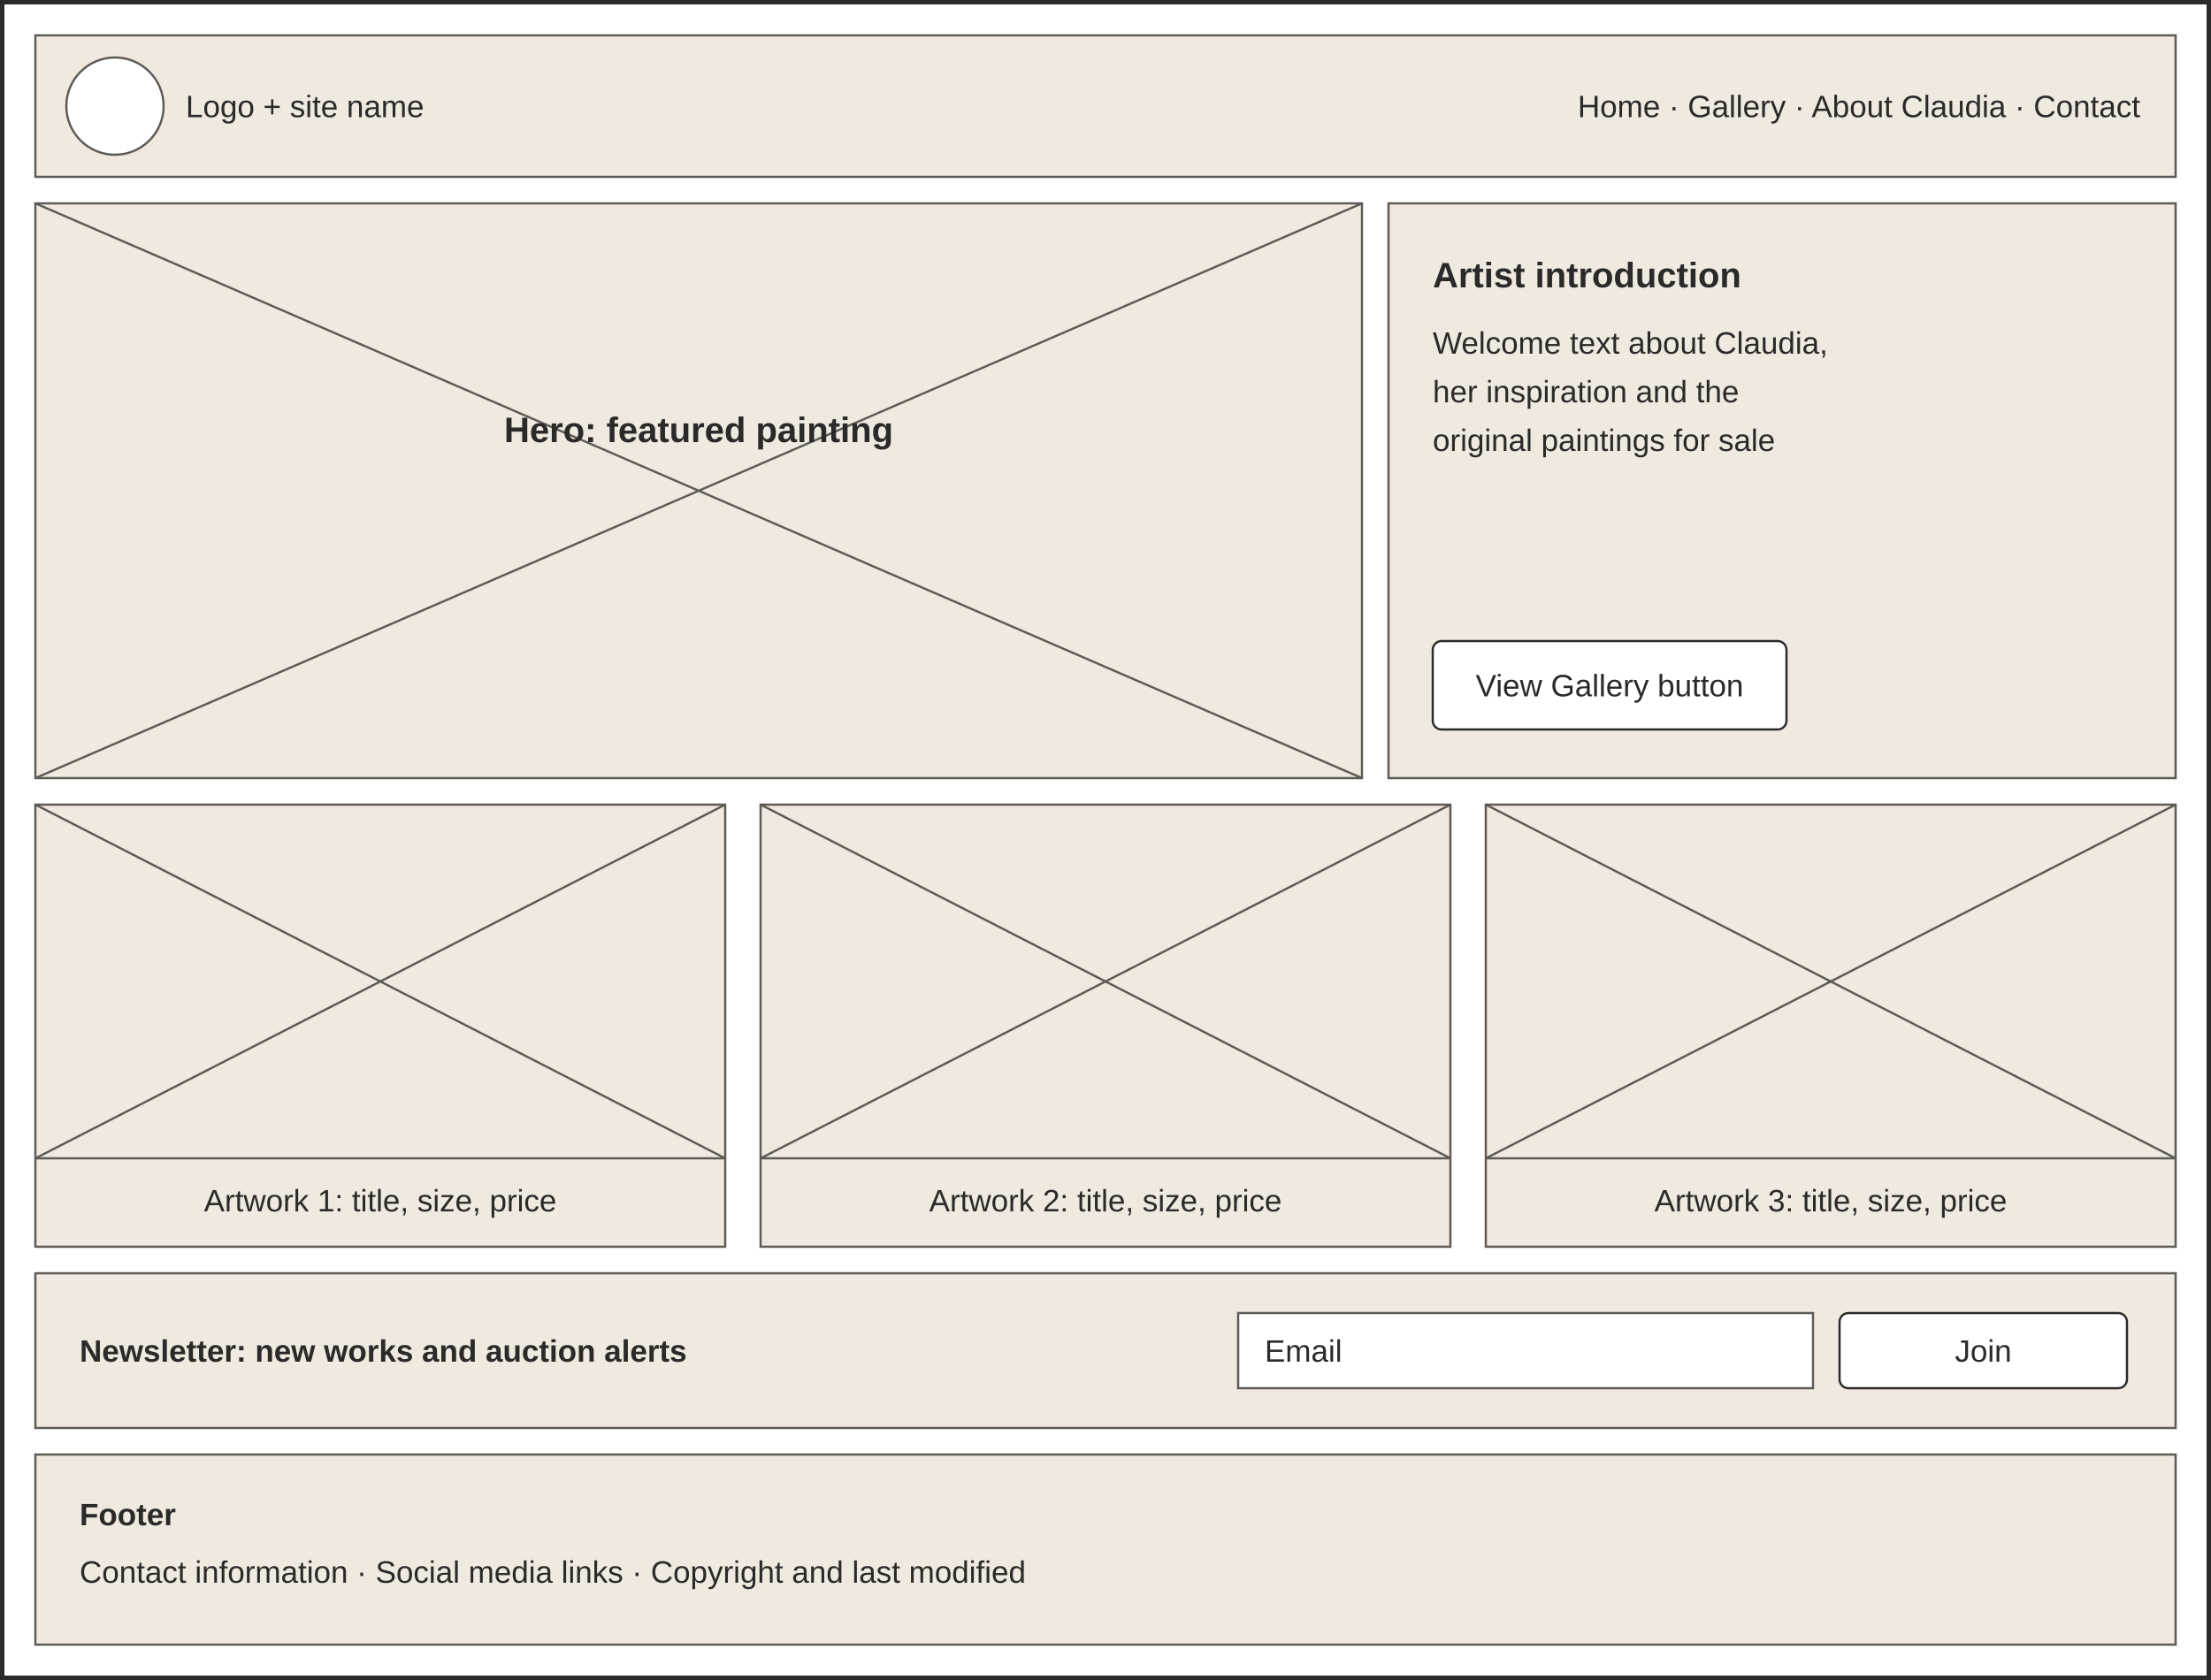
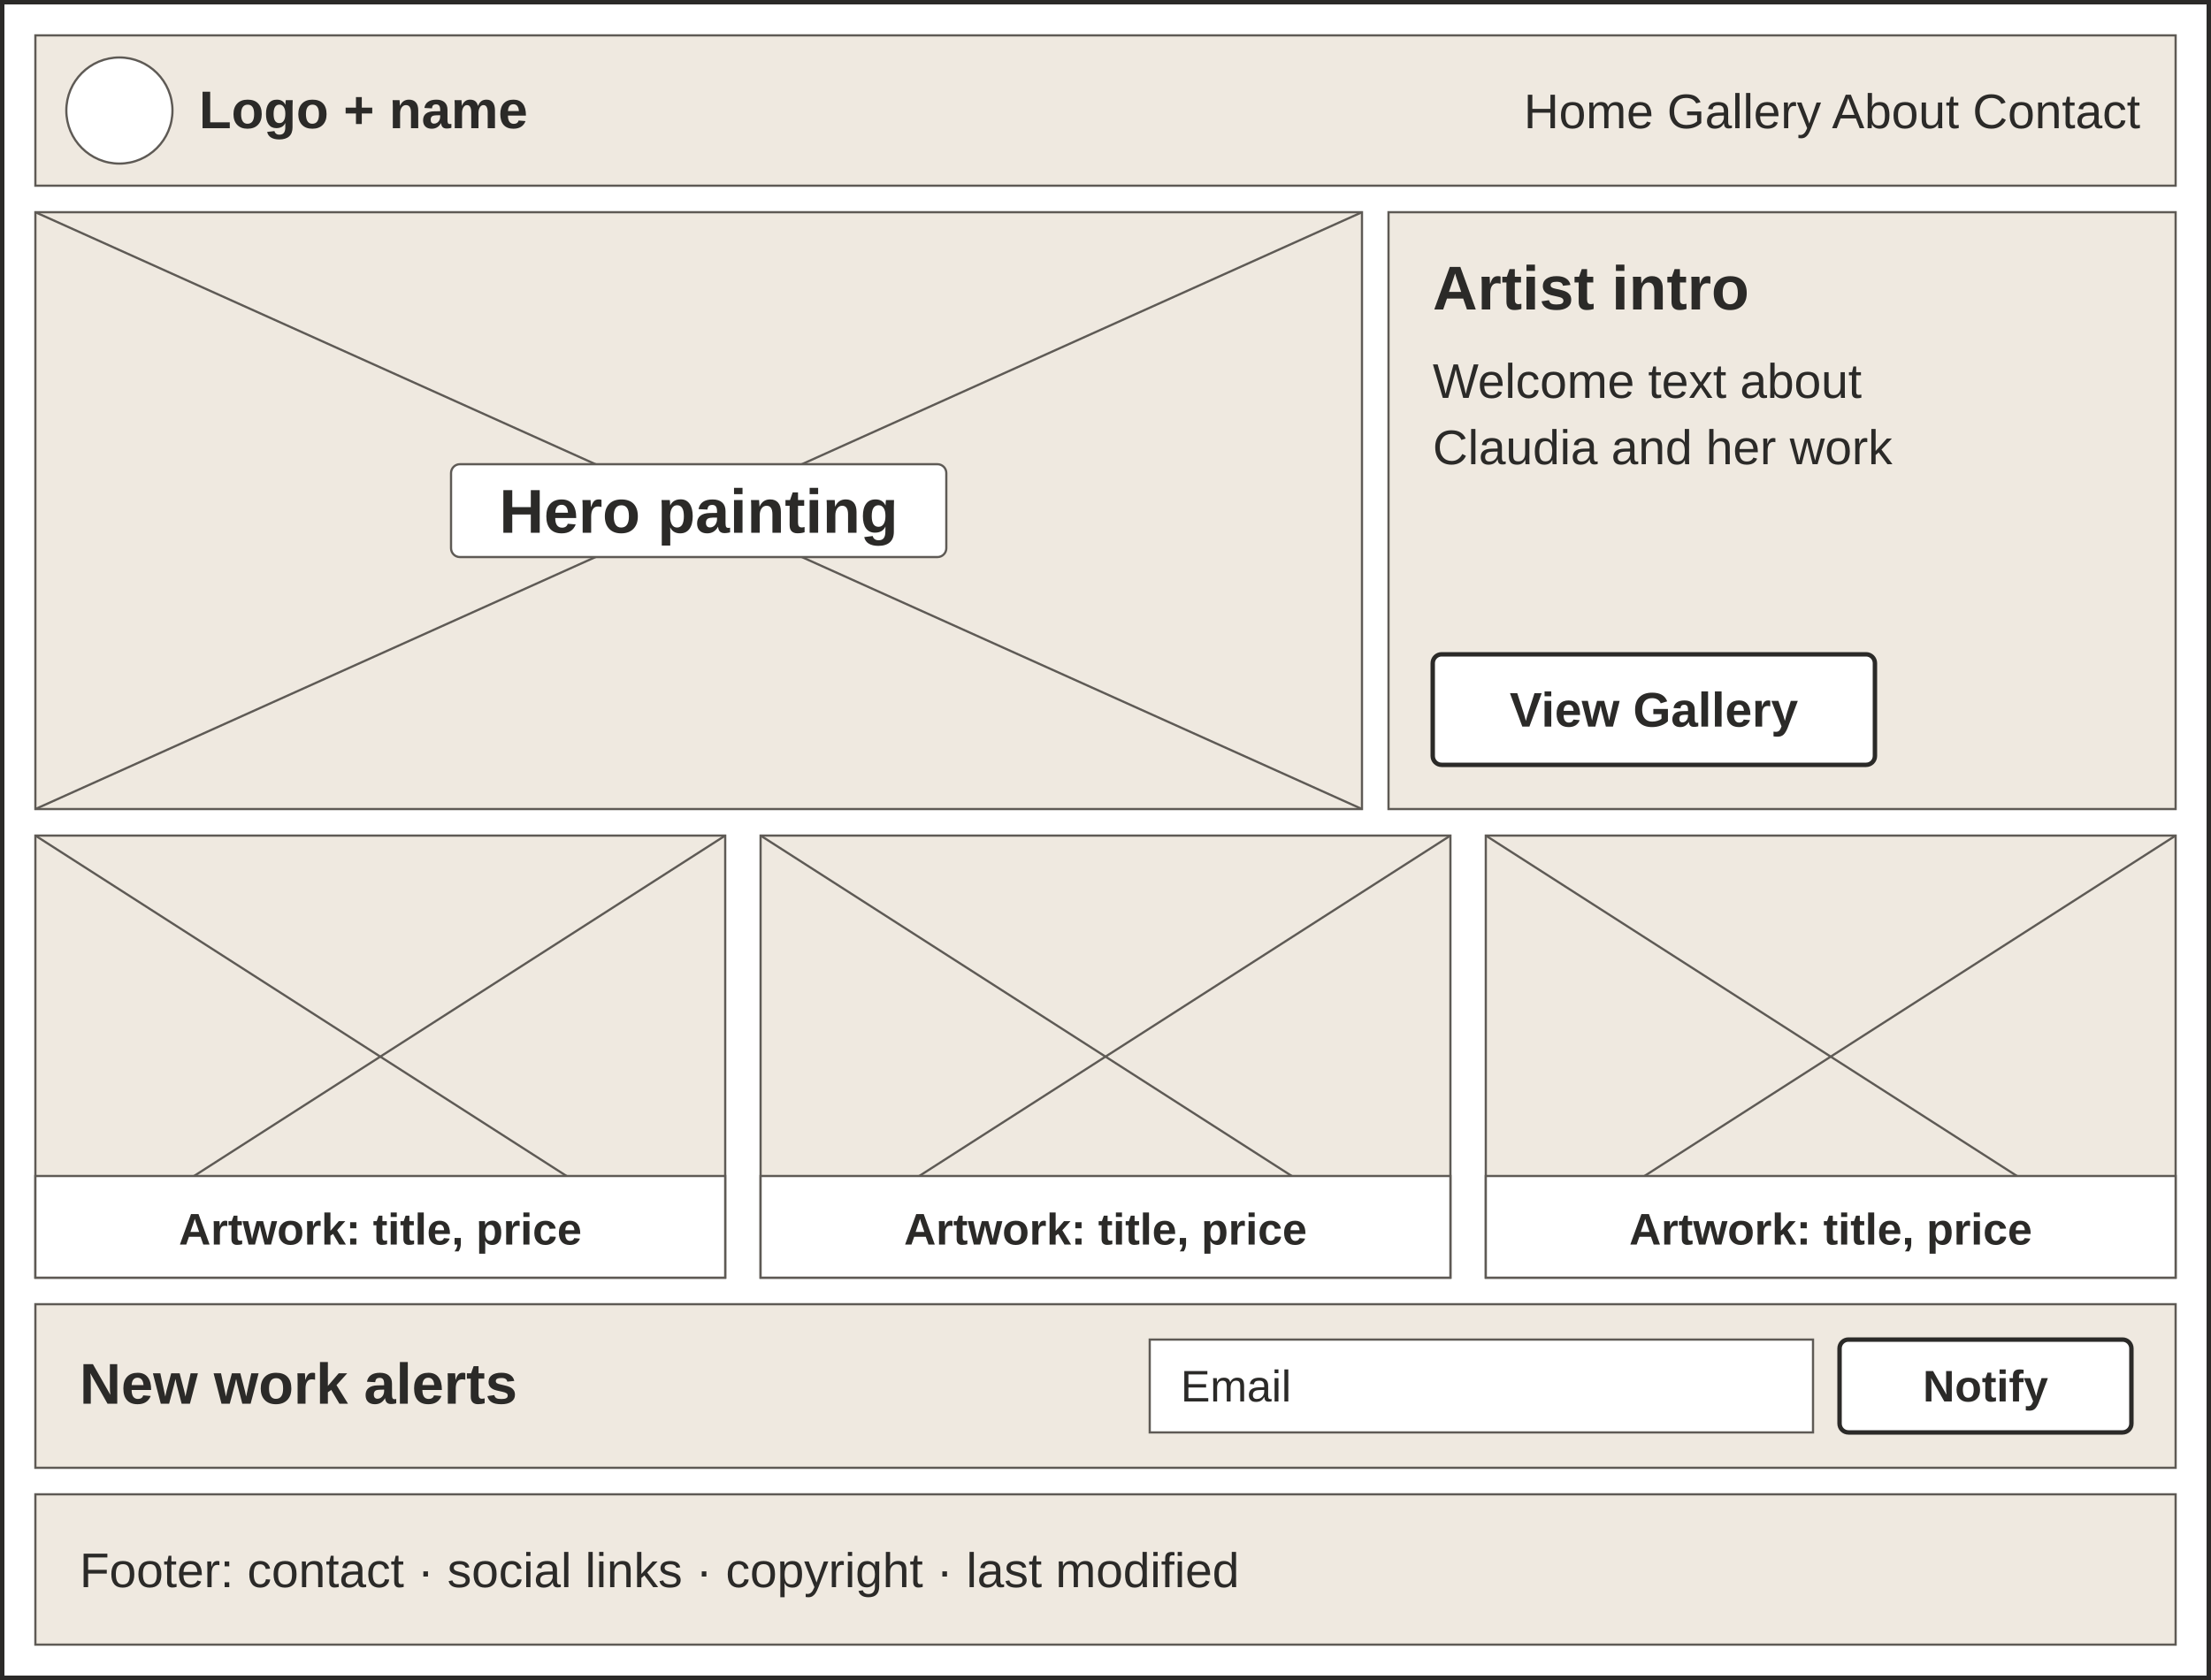
- <svg xmlns="http://www.w3.org/2000/svg" viewBox="0 0 1000 760" width="1000" height="760" font-family="Arial, Helvetica, sans-serif" font-size="14">
+ <svg xmlns="http://www.w3.org/2000/svg" viewBox="0 0 1000 760" width="1000" height="760" font-family="Arial, Helvetica, sans-serif" fill="#2B2A28">
  <rect x="1" y="1" width="998" height="758" fill="#FFFFFF" stroke="#2B2A28" stroke-width="2" />
-   <g fill="#EFE9E0" stroke="#5E5A55">
-     <rect x="16" y="16" width="968" height="64" />
-     <rect x="16" y="92" width="600" height="260" />
-     <rect x="628" y="92" width="356" height="260" />
-     <rect x="16" y="364" width="312" height="200" />
-     <rect x="344" y="364" width="312" height="200" />
-     <rect x="672" y="364" width="312" height="200" />
-     <rect x="16" y="576" width="968" height="70" />
-     <rect x="16" y="658" width="968" height="86" />
-   </g>
-   <circle cx="52" cy="48" r="22" fill="#FFFFFF" stroke="#5E5A55" />
-   <line x1="16" y1="92" x2="616" y2="352" stroke="#5E5A55" />
-   <line x1="616" y1="92" x2="16" y2="352" stroke="#5E5A55" />
-   <g stroke="#5E5A55">
-     <line x1="16" y1="364" x2="328" y2="524" />
-     <line x1="328" y1="364" x2="16" y2="524" />
-     <line x1="344" y1="364" x2="656" y2="524" />
-     <line x1="656" y1="364" x2="344" y2="524" />
-     <line x1="672" y1="364" x2="984" y2="524" />
-     <line x1="984" y1="364" x2="672" y2="524" />
-     <line x1="16" y1="524" x2="328" y2="524" />
-     <line x1="344" y1="524" x2="656" y2="524" />
-     <line x1="672" y1="524" x2="984" y2="524" />
-   </g>
-   <rect x="648" y="290" width="160" height="40" rx="4" fill="#FFFFFF" stroke="#2B2A28" />
-   <rect x="560" y="594" width="260" height="34" fill="#FFFFFF" stroke="#5E5A55" />
-   <rect x="832" y="594" width="130" height="34" rx="4" fill="#FFFFFF" stroke="#2B2A28" />
-   <g fill="#2B2A28">
-     <text x="84" y="53">Logo + site name</text>
-     <text x="968" y="53" text-anchor="end">Home · Gallery · About Claudia · Contact</text>
-     <text x="316" y="200" text-anchor="middle" font-size="16" font-weight="bold">Hero: featured painting</text>
-     <text x="648" y="130" font-weight="bold" font-size="16">Artist introduction</text>
-     <text x="648" y="160">Welcome text about Claudia,</text>
-     <text x="648" y="182">her inspiration and the</text>
-     <text x="648" y="204">original paintings for sale</text>
-     <text x="728" y="315" text-anchor="middle">View Gallery button</text>
-     <text x="172" y="548" text-anchor="middle">Artwork 1: title, size, price</text>
-     <text x="500" y="548" text-anchor="middle">Artwork 2: title, size, price</text>
-     <text x="828" y="548" text-anchor="middle">Artwork 3: title, size, price</text>
-     <text x="36" y="616" font-weight="bold">Newsletter: new works and auction alerts</text>
-     <text x="572" y="616">Email</text>
-     <text x="897" y="616" text-anchor="middle">Join</text>
-     <text x="36" y="690" font-weight="bold">Footer</text>
-     <text x="36" y="716">Contact information · Social media links · Copyright and last modified</text>
-   </g>
+   <rect x="16" y="16" width="968" height="68" fill="#EFE9E0" stroke="#5E5A55" />
+   <circle cx="54" cy="50" r="24" fill="#FFFFFF" stroke="#5E5A55" />
+   <text x="90" y="58" font-size="24" text-anchor="start" font-weight="bold">Logo + name</text>
+   <text x="968" y="58" font-size="22" text-anchor="end">Home   Gallery   About   Contact</text>
+   <rect x="16" y="96" width="600" height="270" fill="#EFE9E0" stroke="#5E5A55" />
+   <path d="M16 96L616 366M616 96L16 366" stroke="#5E5A55" />
+   <rect x="204" y="210" width="224" height="42" rx="4" fill="#FFFFFF" stroke="#5E5A55" />
+   <text x="316" y="241" text-anchor="middle" font-size="28" font-weight="bold">Hero painting</text>
+   <rect x="628" y="96" width="356" height="270" fill="#EFE9E0" stroke="#5E5A55" />
+   <text x="648" y="140" font-size="28" text-anchor="start" font-weight="bold">Artist intro</text>
+   <text x="648" y="180" font-size="22" text-anchor="start">Welcome text about</text>
+   <text x="648" y="210" font-size="22" text-anchor="start">Claudia and her work</text>
+   <rect x="648" y="296" width="200" height="50" rx="4" fill="#FFFFFF" stroke="#2B2A28" stroke-width="2" />
+   <text x="748.0" y="328.7" font-size="22" text-anchor="middle" font-weight="bold">View Gallery</text>
+   <rect x="16" y="378" width="312" height="200" fill="#EFE9E0" stroke="#5E5A55" />
+   <path d="M16 378L328 578M328 378L16 578" stroke="#5E5A55" />
+   <rect x="16" y="532" width="312" height="46" fill="#FFFFFF" stroke="#5E5A55" />
+   <text x="172" y="563" font-size="20" text-anchor="middle" font-weight="bold">Artwork: title, price</text>
+   <rect x="344" y="378" width="312" height="200" fill="#EFE9E0" stroke="#5E5A55" />
+   <path d="M344 378L656 578M656 378L344 578" stroke="#5E5A55" />
+   <rect x="344" y="532" width="312" height="46" fill="#FFFFFF" stroke="#5E5A55" />
+   <text x="500" y="563" font-size="20" text-anchor="middle" font-weight="bold">Artwork: title, price</text>
+   <rect x="672" y="378" width="312" height="200" fill="#EFE9E0" stroke="#5E5A55" />
+   <path d="M672 378L984 578M984 378L672 578" stroke="#5E5A55" />
+   <rect x="672" y="532" width="312" height="46" fill="#FFFFFF" stroke="#5E5A55" />
+   <text x="828" y="563" font-size="20" text-anchor="middle" font-weight="bold">Artwork: title, price</text>
+   <rect x="16" y="590" width="968" height="74" fill="#EFE9E0" stroke="#5E5A55" />
+   <text x="36" y="635" font-size="26" text-anchor="start" font-weight="bold">New work alerts</text>
+   <rect x="520" y="606" width="300" height="42" fill="#FFFFFF" stroke="#5E5A55" />
+   <text x="534" y="634" font-size="20" text-anchor="start">Email</text>
+   <rect x="832" y="606" width="132" height="42" rx="4" fill="#FFFFFF" stroke="#2B2A28" stroke-width="2" />
+   <text x="898.0" y="634.0" font-size="20" text-anchor="middle" font-weight="bold">Notify</text>
+   <rect x="16" y="676" width="968" height="68" fill="#EFE9E0" stroke="#5E5A55" />
+   <text x="36" y="718" font-size="22" text-anchor="start">Footer: contact · social links · copyright · last modified</text>
</svg>
